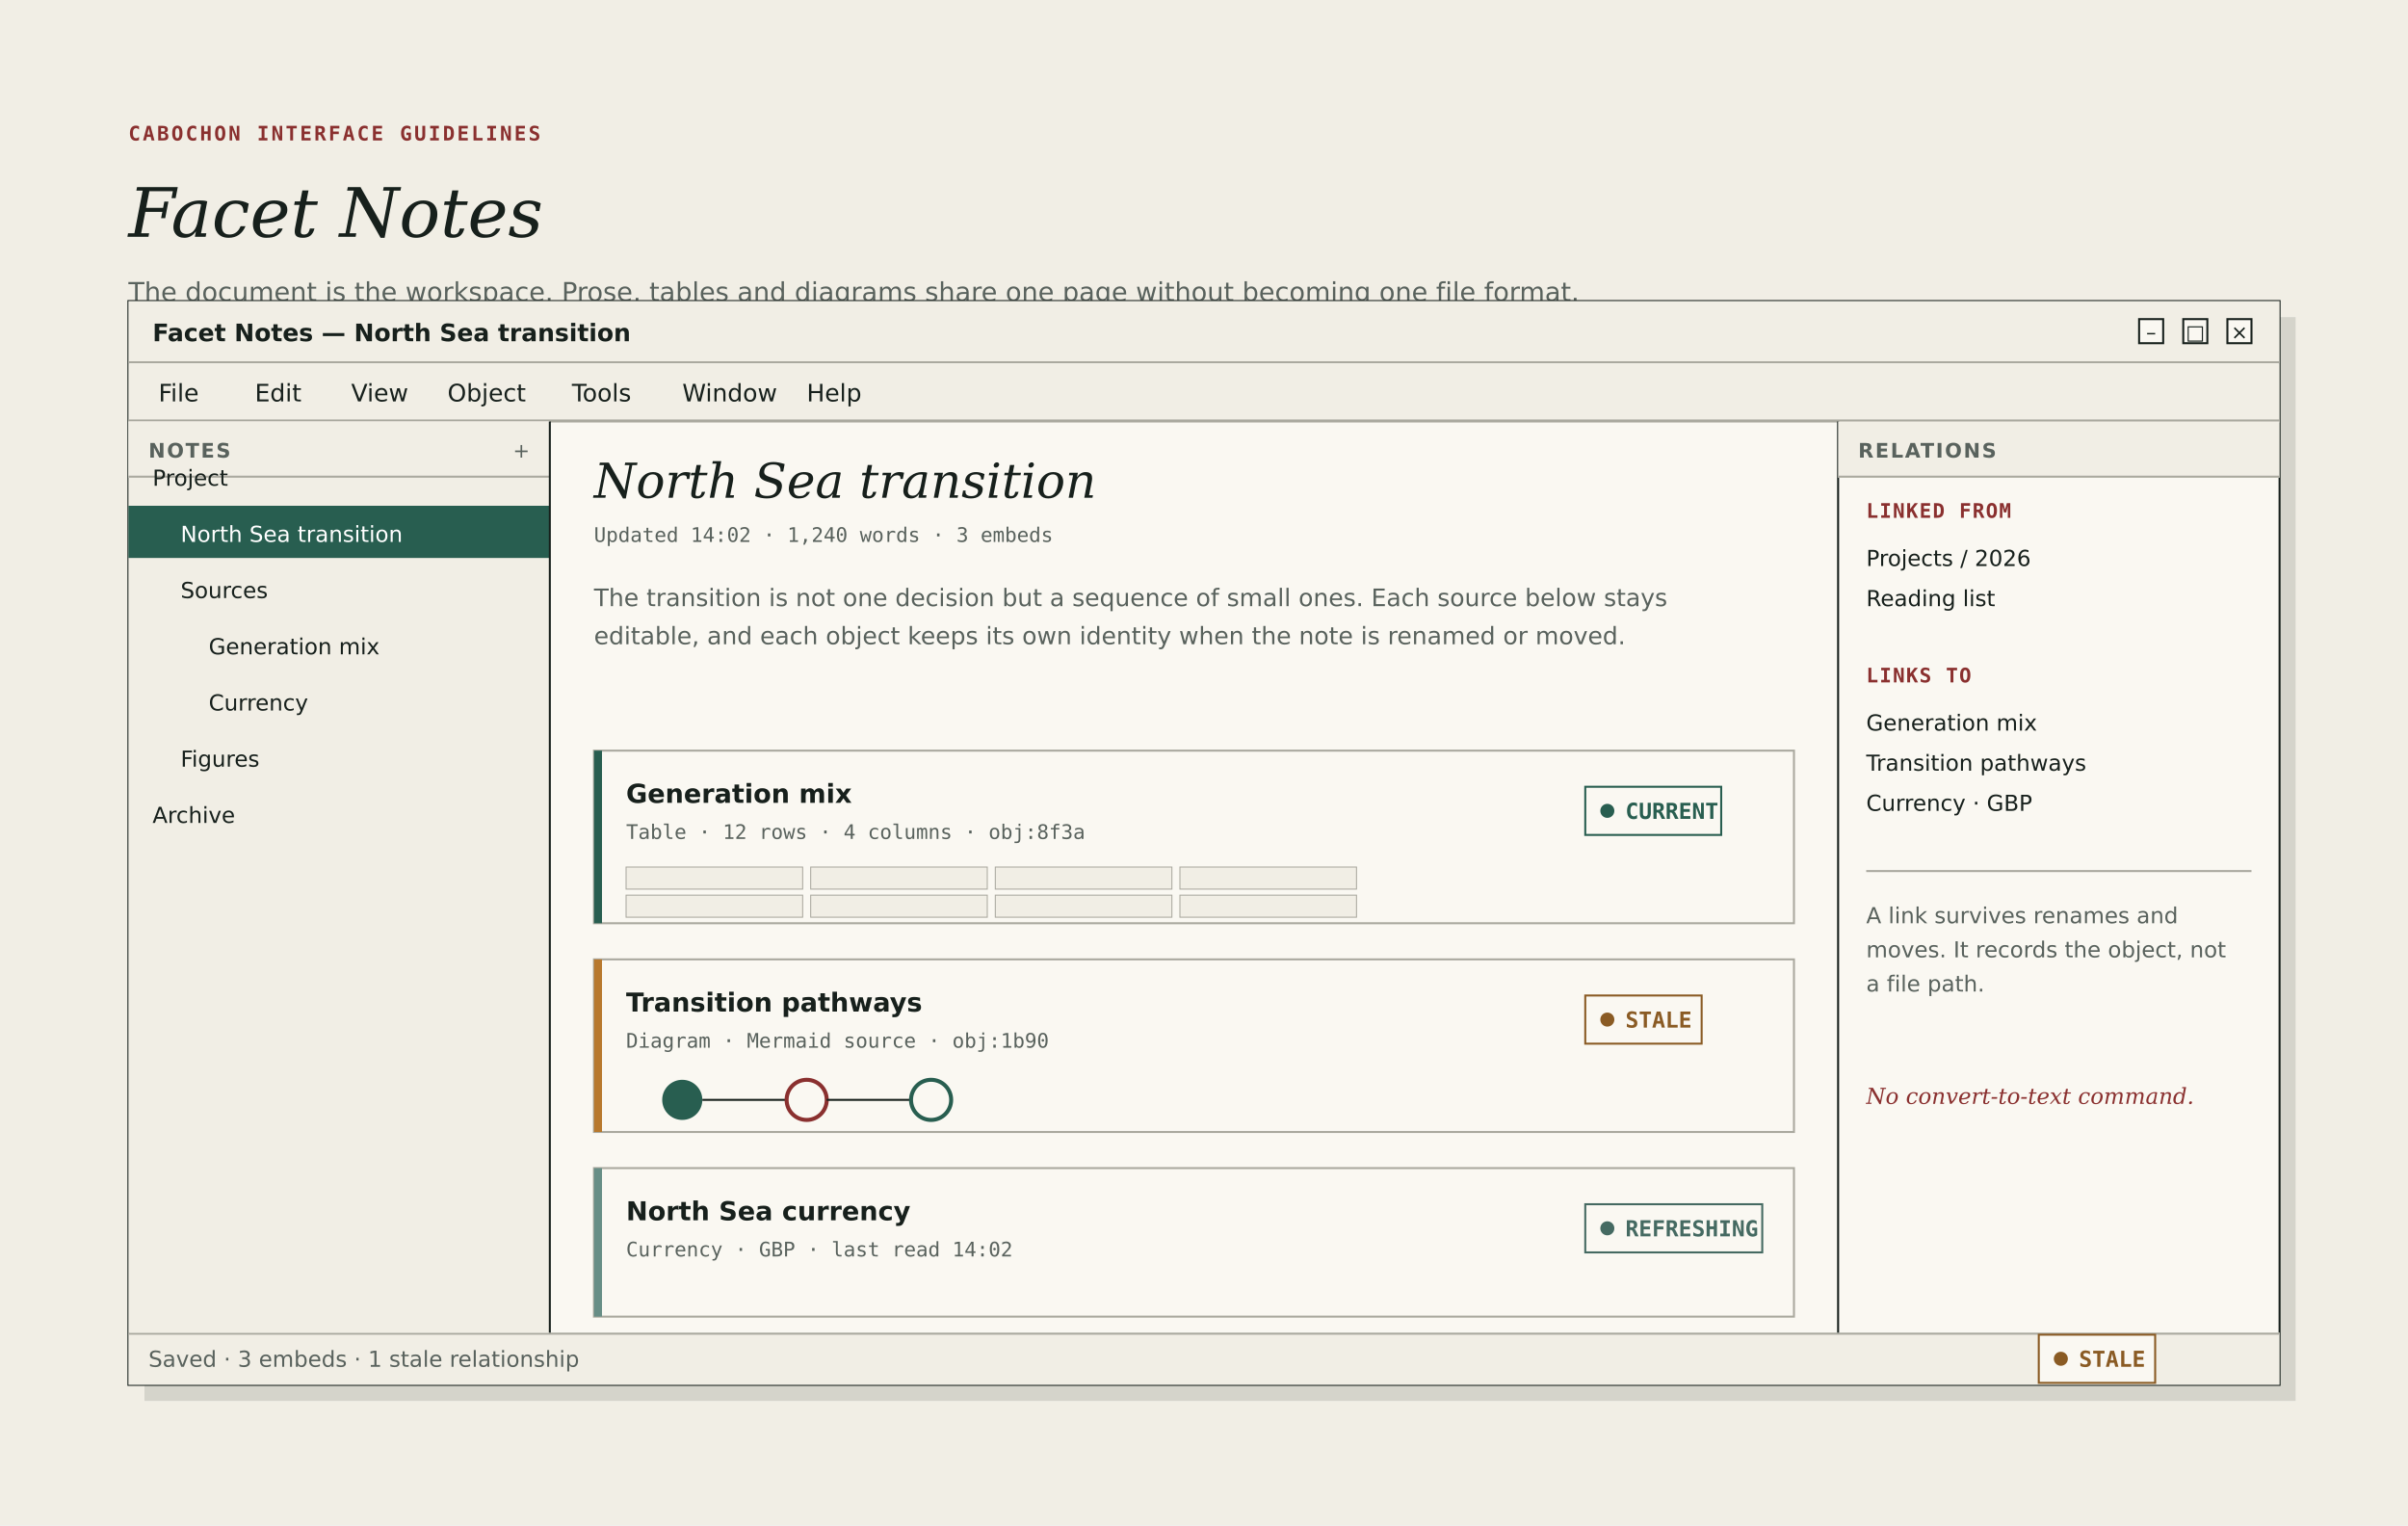
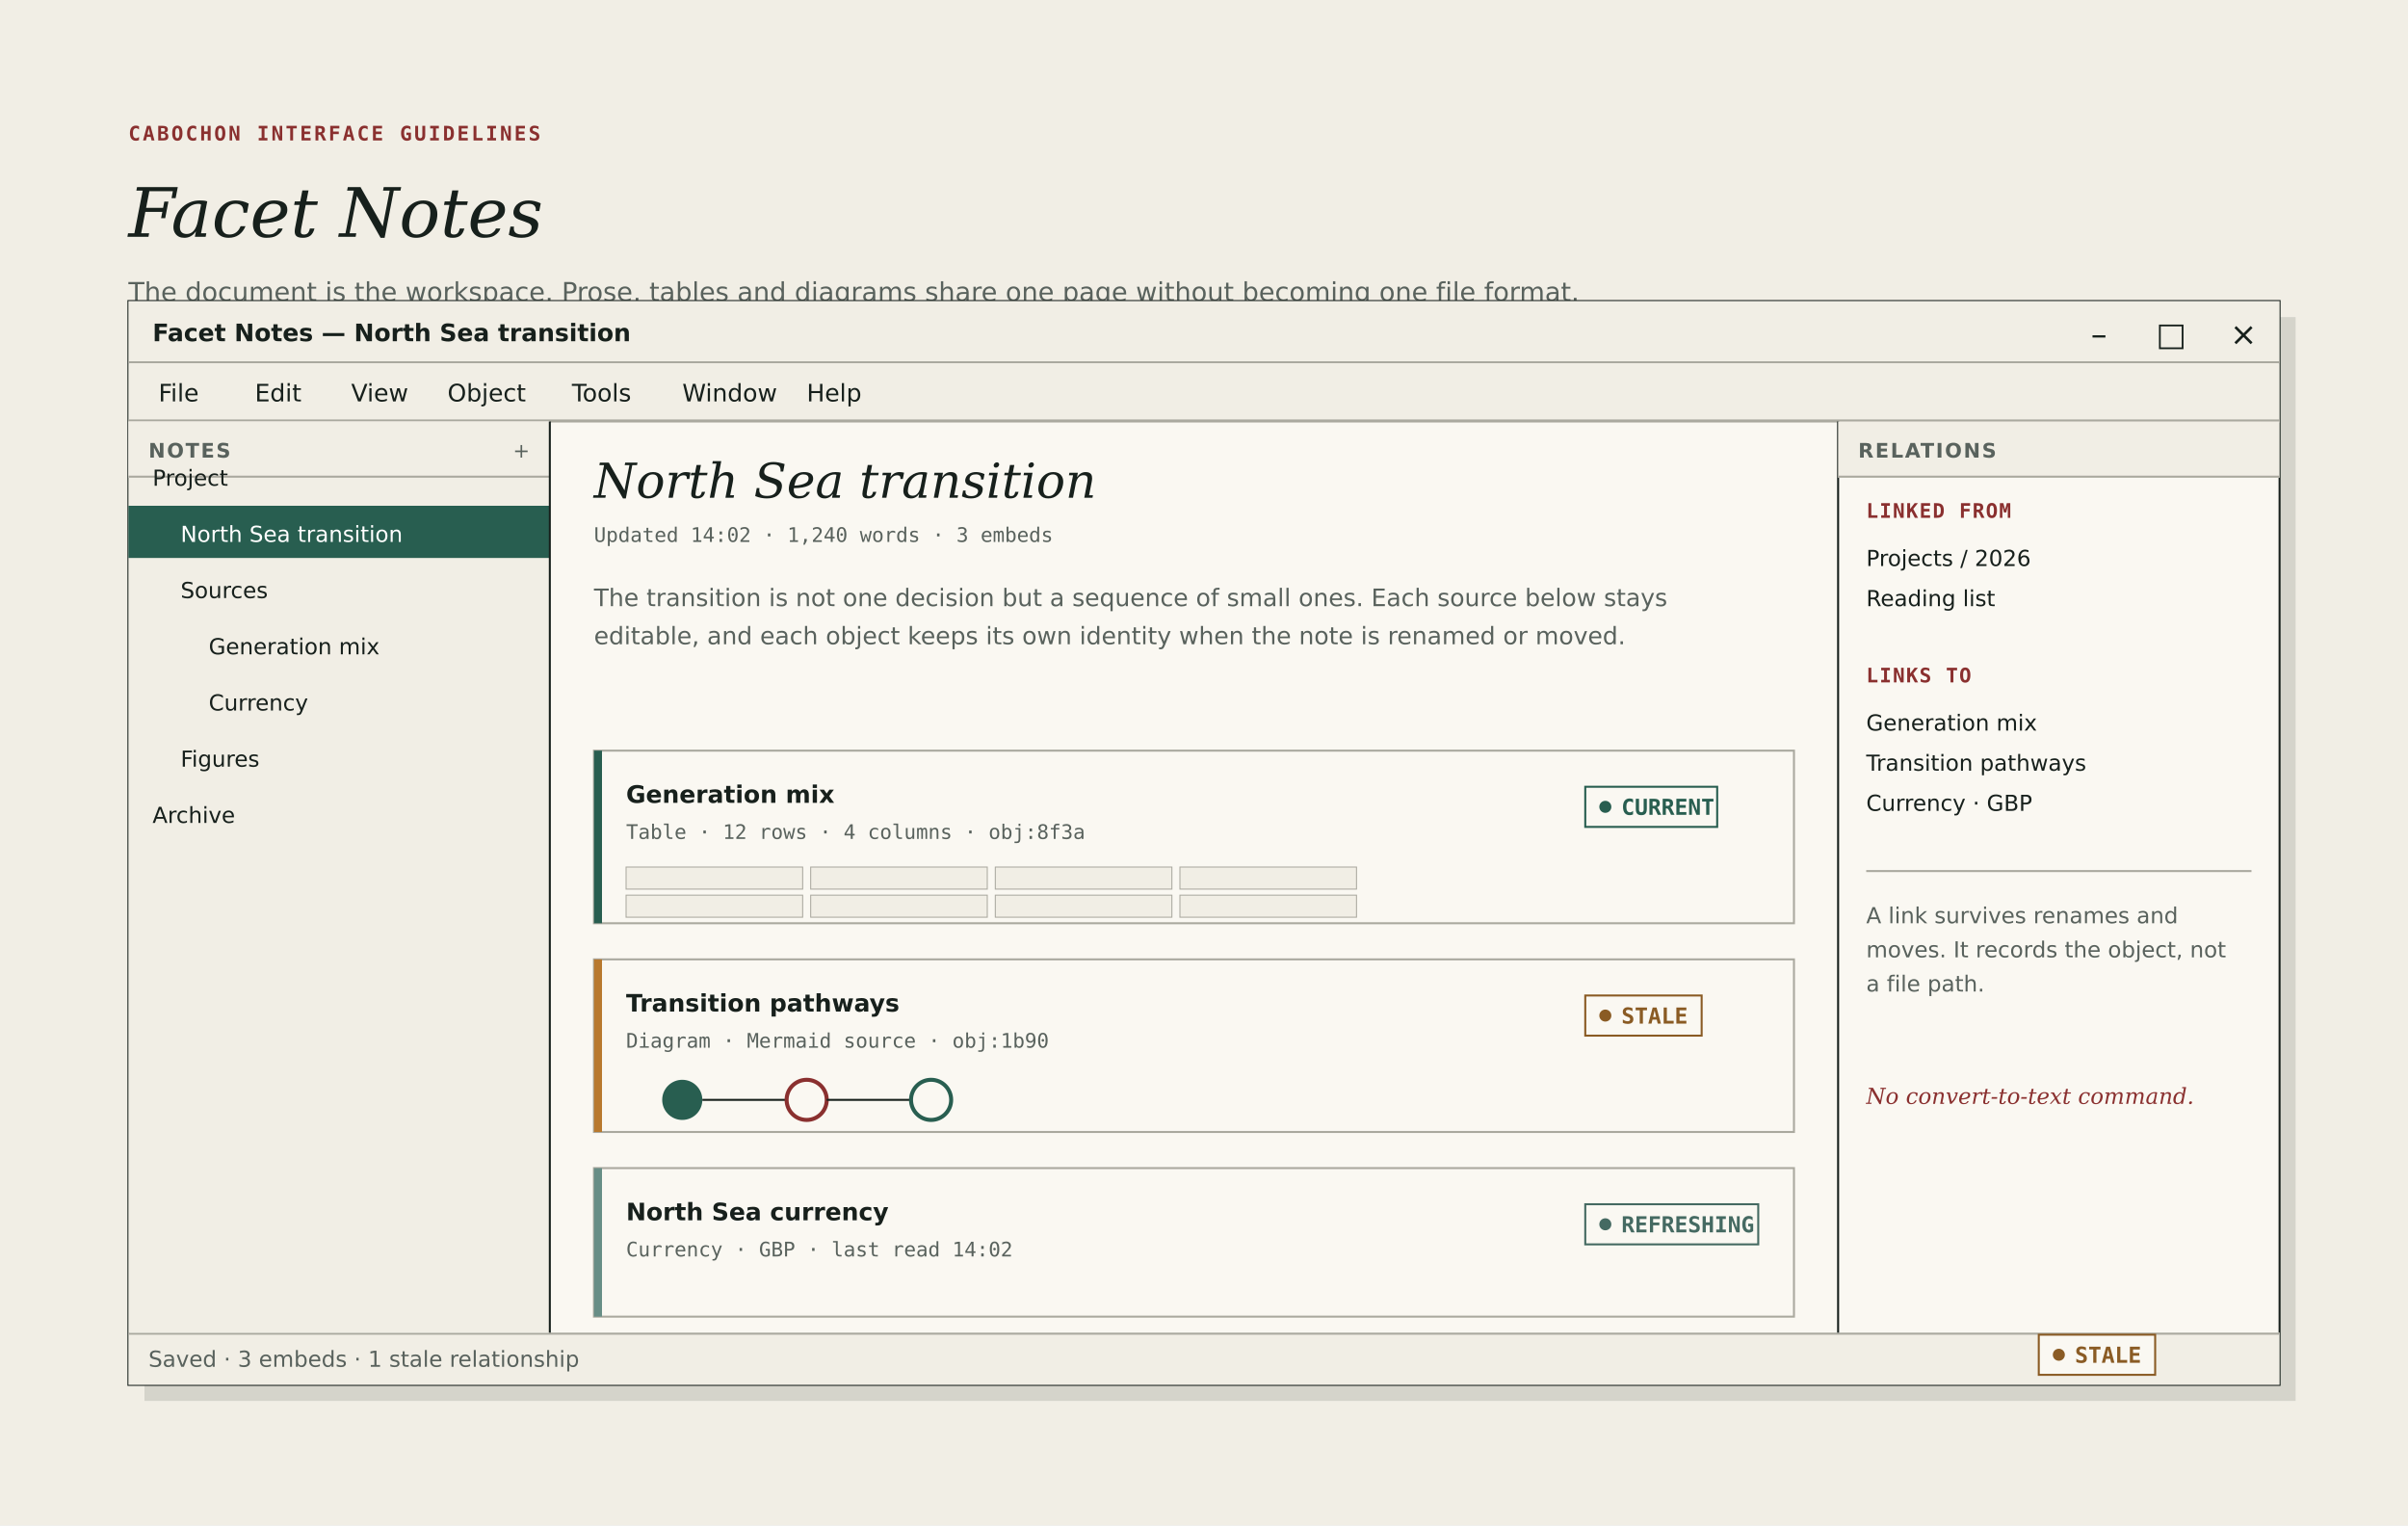
<svg xmlns="http://www.w3.org/2000/svg" viewBox="0 0 1200 760" width="1200" height="760" role="img" aria-labelledby="title desc">
  <rect width="1200" height="760" fill="#F1EEE5" />
  <text x="64" y="70" fill="#8A302F" font-family="'DejaVu Sans Mono', 'Liberation Mono', monospace" font-size="10" font-weight="bold" text-anchor="start" font-style="normal" letter-spacing="1.1">CABOCHON INTERFACE GUIDELINES</text>
  <text x="64" y="118" fill="#17201C" font-family="Georgia, 'DejaVu Serif', 'Times New Roman', serif" font-size="34" font-weight="normal" text-anchor="start" font-style="italic">Facet Notes</text>
  <text x="64" y="150" fill="#59625D" font-family="'DejaVu Sans', 'Liberation Sans', Arial, sans-serif" font-size="13" font-weight="normal" text-anchor="start" font-style="normal">The document is the workspace. Prose, tables and diagrams share one page without becoming one file format.</text>
  <rect x="72" y="158" width="1072" height="540" fill="#17201C20" stroke-width="1" rx="0" />
  <rect x="64" y="150" width="1072" height="540" fill="#FAF8F2" stroke="#17201C" stroke-width="1" rx="0" />
  <rect x="64" y="150" width="1072" height="31" fill="#F1EEE5" stroke-width="1" rx="0" />
  <line x1="64" y1="180.5" x2="1136" y2="180.5" stroke="#AAA99F" stroke-width="1" />
  <text x="76" y="170" fill="#17201C" font-family="'DejaVu Sans', 'Liberation Sans', Arial, sans-serif" font-size="12" font-weight="bold" text-anchor="start" font-style="normal">Facet Notes — North Sea transition</text>
-   <rect x="1066" y="159" width="12" height="12" fill="#FAF8F2" stroke="#17201C" stroke-width="1" rx="0" />
-   <text x="1072" y="169" fill="#17201C" font-family="'DejaVu Sans', 'Liberation Sans', Arial, sans-serif" font-size="10" font-weight="normal" text-anchor="middle" font-style="normal">–</text>
-   <rect x="1088" y="159" width="12" height="12" fill="#FAF8F2" stroke="#17201C" stroke-width="1" rx="0" />
-   <text x="1094" y="169" fill="#17201C" font-family="'DejaVu Sans', 'Liberation Sans', Arial, sans-serif" font-size="10" font-weight="normal" text-anchor="middle" font-style="normal">□</text>
-   <rect x="1110" y="159" width="12" height="12" fill="#FAF8F2" stroke="#17201C" stroke-width="1" rx="0" />
-   <text x="1116" y="169" fill="#17201C" font-family="'DejaVu Sans', 'Liberation Sans', Arial, sans-serif" font-size="10" font-weight="normal" text-anchor="middle" font-style="normal">×</text>
+   <text x="1046" y="172" fill="#17201C" font-family="'DejaVu Sans', 'Liberation Sans', Arial, sans-serif" font-size="16" font-weight="normal" text-anchor="middle" font-style="normal">–</text>
+   <text x="1082" y="172" fill="#17201C" font-family="'DejaVu Sans', 'Liberation Sans', Arial, sans-serif" font-size="16" font-weight="normal" text-anchor="middle" font-style="normal">□</text>
+   <text x="1118" y="172" fill="#17201C" font-family="'DejaVu Sans', 'Liberation Sans', Arial, sans-serif" font-size="16" font-weight="normal" text-anchor="middle" font-style="normal">×</text>
  <rect x="64" y="181" width="1072" height="29" fill="#F1EEE5" stroke-width="1" rx="0" />
  <line x1="64" y1="209.5" x2="1136" y2="209.5" stroke="#AAA99F" stroke-width="1" />
  <text x="79" y="200" fill="#17201C" font-family="'DejaVu Sans', 'Liberation Sans', Arial, sans-serif" font-size="12" font-weight="normal" text-anchor="start" font-style="normal">File</text>
  <text x="127" y="200" fill="#17201C" font-family="'DejaVu Sans', 'Liberation Sans', Arial, sans-serif" font-size="12" font-weight="normal" text-anchor="start" font-style="normal">Edit</text>
  <text x="175" y="200" fill="#17201C" font-family="'DejaVu Sans', 'Liberation Sans', Arial, sans-serif" font-size="12" font-weight="normal" text-anchor="start" font-style="normal">View</text>
  <text x="223" y="200" fill="#17201C" font-family="'DejaVu Sans', 'Liberation Sans', Arial, sans-serif" font-size="12" font-weight="normal" text-anchor="start" font-style="normal">Object</text>
  <text x="285" y="200" fill="#17201C" font-family="'DejaVu Sans', 'Liberation Sans', Arial, sans-serif" font-size="12" font-weight="normal" text-anchor="start" font-style="normal">Tools</text>
  <text x="340" y="200" fill="#17201C" font-family="'DejaVu Sans', 'Liberation Sans', Arial, sans-serif" font-size="12" font-weight="normal" text-anchor="start" font-style="normal">Window</text>
  <text x="402" y="200" fill="#17201C" font-family="'DejaVu Sans', 'Liberation Sans', Arial, sans-serif" font-size="12" font-weight="normal" text-anchor="start" font-style="normal">Help</text>
  <line x1="64" y1="210" x2="1136" y2="210" stroke="#AAA99F" stroke-width="1" />
  <rect x="64" y="664" width="1072" height="26" fill="#F1EEE5" stroke-width="1" rx="0" />
  <line x1="64" y1="664.5" x2="1136" y2="664.5" stroke="#AAA99F" stroke-width="1" />
  <text x="74" y="681" fill="#59625D" font-family="'DejaVu Sans', 'Liberation Sans', Arial, sans-serif" font-size="11" font-weight="normal" text-anchor="start" font-style="normal">Saved · 3 embeds · 1 stale relationship</text>
-   <rect x="1016" y="665" width="58.0" height="24" fill="#FAF8F2" stroke="#8A5B24" stroke-width="1" rx="0" />
-   <circle cx="1027" cy="677" r="3.5" fill="#8A5B24" stroke-width="1" />
-   <text x="1036" y="681" fill="#8A5B24" font-family="'DejaVu Sans Mono', 'Liberation Mono', monospace" font-size="11" font-weight="bold" text-anchor="start" font-style="normal">STALE</text>
+   <rect x="1016" y="665" width="58.0" height="20" fill="#FAF8F2" stroke="#8A5B24" stroke-width="1" rx="0" />
+   <circle cx="1026" cy="675" r="3" fill="#8A5B24" stroke-width="1" />
+   <text x="1034" y="679" fill="#8A5B24" font-family="'DejaVu Sans Mono', 'Liberation Mono', monospace" font-size="11" font-weight="bold" text-anchor="start" font-style="normal">STALE</text>
  <rect x="64" y="210" width="210" height="454" fill="#F1EEE5" stroke-width="1" rx="0" />
  <rect x="64" y="210" width="210" height="28" fill="#F1EEE5" stroke-width="1" rx="0" />
  <line x1="64" y1="237.5" x2="274" y2="237.5" stroke="#AAA99F" stroke-width="1" />
  <text x="74" y="228" fill="#59625D" font-family="'DejaVu Sans', 'Liberation Sans', Arial, sans-serif" font-size="10" font-weight="bold" text-anchor="start" font-style="normal" letter-spacing="0.8">NOTES</text>
  <text x="264" y="228" fill="#59625D" font-family="'DejaVu Sans', 'Liberation Sans', Arial, sans-serif" font-size="10" font-weight="normal" text-anchor="end" font-style="normal">+</text>
  <text x="76" y="242" fill="#17201C" font-family="'DejaVu Sans', 'Liberation Sans', Arial, sans-serif" font-size="11" font-weight="normal" text-anchor="start" font-style="normal">Project</text>
  <rect x="64" y="252" width="210" height="26" fill="#285E50" stroke-width="1" rx="0" />
  <text x="90" y="270" fill="#FFFFFF" font-family="'DejaVu Sans', 'Liberation Sans', Arial, sans-serif" font-size="11" font-weight="normal" text-anchor="start" font-style="normal">North Sea transition</text>
  <text x="90" y="298" fill="#17201C" font-family="'DejaVu Sans', 'Liberation Sans', Arial, sans-serif" font-size="11" font-weight="normal" text-anchor="start" font-style="normal">Sources</text>
  <text x="104" y="326" fill="#17201C" font-family="'DejaVu Sans', 'Liberation Sans', Arial, sans-serif" font-size="11" font-weight="normal" text-anchor="start" font-style="normal">Generation mix</text>
  <text x="104" y="354" fill="#17201C" font-family="'DejaVu Sans', 'Liberation Sans', Arial, sans-serif" font-size="11" font-weight="normal" text-anchor="start" font-style="normal">Currency</text>
  <text x="90" y="382" fill="#17201C" font-family="'DejaVu Sans', 'Liberation Sans', Arial, sans-serif" font-size="11" font-weight="normal" text-anchor="start" font-style="normal">Figures</text>
  <text x="76" y="410" fill="#17201C" font-family="'DejaVu Sans', 'Liberation Sans', Arial, sans-serif" font-size="11" font-weight="normal" text-anchor="start" font-style="normal">Archive</text>
  <line x1="274" y1="210" x2="274" y2="664" stroke="#17201C" stroke-width="1" />
  <line x1="916" y1="210" x2="916" y2="664" stroke="#17201C" stroke-width="1" />
  <text x="296" y="248" fill="#17201C" font-family="Georgia, 'DejaVu Serif', 'Times New Roman', serif" font-size="24" font-weight="normal" text-anchor="start" font-style="italic">North Sea transition</text>
  <text x="296" y="270" fill="#59625D" font-family="'DejaVu Sans Mono', 'Liberation Mono', monospace" font-size="10" font-weight="normal" text-anchor="start" font-style="normal">Updated 14:02 · 1,240 words · 3 embeds</text>
  <text x="296" y="302" fill="#59625D" font-family="'DejaVu Sans', 'Liberation Sans', Arial, sans-serif" font-size="12" font-weight="normal" text-anchor="start" font-style="normal">The transition is not one decision but a sequence of small ones. Each source below stays</text>
  <text x="296" y="321" fill="#59625D" font-family="'DejaVu Sans', 'Liberation Sans', Arial, sans-serif" font-size="12" font-weight="normal" text-anchor="start" font-style="normal">editable, and each object keeps its own identity when the note is renamed or moved.</text>
  <rect x="296" y="374" width="598" height="86" fill="#FAF8F2" stroke="#AAA99F" stroke-width="1" rx="0" />
  <rect x="296" y="374" width="4" height="86" fill="#285E50" stroke-width="1" rx="0" />
-   <text x="312" y="400" fill="#17201C" font-family="'DejaVu Sans', 'Liberation Sans', Arial, sans-serif" font-size="13" font-weight="bold" text-anchor="start" font-style="normal">Generation mix</text>
+   <text x="312" y="400" fill="#17201C" font-family="'DejaVu Sans', 'Liberation Sans', Arial, sans-serif" font-size="12" font-weight="bold" text-anchor="start" font-style="normal">Generation mix</text>
  <text x="312" y="418" fill="#59625D" font-family="'DejaVu Sans Mono', 'Liberation Mono', monospace" font-size="10" font-weight="normal" text-anchor="start" font-style="normal">Table · 12 rows · 4 columns · obj:8f3a</text>
-   <rect x="790" y="392" width="67.74" height="24" fill="#FAF8F2" stroke="#285E50" stroke-width="1" rx="0" />
-   <circle cx="801" cy="404" r="3.5" fill="#285E50" stroke-width="1" />
-   <text x="810" y="408" fill="#285E50" font-family="'DejaVu Sans Mono', 'Liberation Mono', monospace" font-size="11" font-weight="bold" text-anchor="start" font-style="normal">CURRENT</text>
+   <rect x="790" y="392" width="65.74" height="20" fill="#FAF8F2" stroke="#285E50" stroke-width="1" rx="0" />
+   <circle cx="800" cy="402" r="3" fill="#285E50" stroke-width="1" />
+   <text x="808" y="406" fill="#285E50" font-family="'DejaVu Sans Mono', 'Liberation Mono', monospace" font-size="11" font-weight="bold" text-anchor="start" font-style="normal">CURRENT</text>
  <rect x="312" y="432" width="88" height="11" fill="#F1EEE5" stroke="#AAA99F" stroke-width="0.5" rx="0" />
  <rect x="312" y="446" width="88" height="11" fill="#F1EEE5" stroke="#AAA99F" stroke-width="0.5" rx="0" />
  <rect x="404" y="432" width="88" height="11" fill="#F1EEE5" stroke="#AAA99F" stroke-width="0.5" rx="0" />
  <rect x="404" y="446" width="88" height="11" fill="#F1EEE5" stroke="#AAA99F" stroke-width="0.5" rx="0" />
  <rect x="496" y="432" width="88" height="11" fill="#F1EEE5" stroke="#AAA99F" stroke-width="0.5" rx="0" />
  <rect x="496" y="446" width="88" height="11" fill="#F1EEE5" stroke="#AAA99F" stroke-width="0.5" rx="0" />
  <rect x="588" y="432" width="88" height="11" fill="#F1EEE5" stroke="#AAA99F" stroke-width="0.5" rx="0" />
  <rect x="588" y="446" width="88" height="11" fill="#F1EEE5" stroke="#AAA99F" stroke-width="0.5" rx="0" />
  <rect x="296" y="478" width="598" height="86" fill="#FAF8F2" stroke="#AAA99F" stroke-width="1" rx="0" />
  <rect x="296" y="478" width="4" height="86" fill="#B8792E" stroke-width="1" rx="0" />
-   <text x="312" y="504" fill="#17201C" font-family="'DejaVu Sans', 'Liberation Sans', Arial, sans-serif" font-size="13" font-weight="bold" text-anchor="start" font-style="normal">Transition pathways</text>
+   <text x="312" y="504" fill="#17201C" font-family="'DejaVu Sans', 'Liberation Sans', Arial, sans-serif" font-size="12" font-weight="bold" text-anchor="start" font-style="normal">Transition pathways</text>
  <text x="312" y="522" fill="#59625D" font-family="'DejaVu Sans Mono', 'Liberation Mono', monospace" font-size="10" font-weight="normal" text-anchor="start" font-style="normal">Diagram · Mermaid source · obj:1b90</text>
-   <rect x="790" y="496" width="58.0" height="24" fill="#FAF8F2" stroke="#8A5B24" stroke-width="1" rx="0" />
-   <circle cx="801" cy="508" r="3.5" fill="#8A5B24" stroke-width="1" />
-   <text x="810" y="512" fill="#8A5B24" font-family="'DejaVu Sans Mono', 'Liberation Mono', monospace" font-size="11" font-weight="bold" text-anchor="start" font-style="normal">STALE</text>
+   <rect x="790" y="496" width="58.0" height="20" fill="#FAF8F2" stroke="#8A5B24" stroke-width="1" rx="0" />
+   <circle cx="800" cy="506" r="3" fill="#8A5B24" stroke-width="1" />
+   <text x="808" y="510" fill="#8A5B24" font-family="'DejaVu Sans Mono', 'Liberation Mono', monospace" font-size="11" font-weight="bold" text-anchor="start" font-style="normal">STALE</text>
  <circle cx="340" cy="548" r="10" fill="#285E50" stroke-width="1" />
  <line x1="350" y1="548" x2="392" y2="548" stroke="#17201C" stroke-width="1" />
  <circle cx="402" cy="548" r="10" fill="#FAF8F2" stroke="#8A302F" stroke-width="2" />
  <line x1="412" y1="548" x2="454" y2="548" stroke="#17201C" stroke-width="1" />
  <circle cx="464" cy="548" r="10" fill="#FAF8F2" stroke="#285E50" stroke-width="2" />
  <rect x="296" y="582" width="598" height="74" fill="#FAF8F2" stroke="#AAA99F" stroke-width="1" rx="0" />
  <rect x="296" y="582" width="4" height="74" fill="#678E86" stroke-width="1" rx="0" />
-   <text x="312" y="608" fill="#17201C" font-family="'DejaVu Sans', 'Liberation Sans', Arial, sans-serif" font-size="13" font-weight="bold" text-anchor="start" font-style="normal">North Sea currency</text>
+   <text x="312" y="608" fill="#17201C" font-family="'DejaVu Sans', 'Liberation Sans', Arial, sans-serif" font-size="12" font-weight="bold" text-anchor="start" font-style="normal">North Sea currency</text>
  <text x="312" y="626" fill="#59625D" font-family="'DejaVu Sans Mono', 'Liberation Mono', monospace" font-size="10" font-weight="normal" text-anchor="start" font-style="normal">Currency · GBP · last read 14:02</text>
-   <rect x="790" y="600" width="88.2" height="24" fill="#FAF8F2" stroke="#456A62" stroke-width="1" rx="0" />
-   <circle cx="801" cy="612" r="3.5" fill="#456A62" stroke-width="1" />
-   <text x="810" y="616" fill="#456A62" font-family="'DejaVu Sans Mono', 'Liberation Mono', monospace" font-size="11" font-weight="bold" text-anchor="start" font-style="normal">REFRESHING</text>
+   <rect x="790" y="600" width="86.2" height="20" fill="#FAF8F2" stroke="#456A62" stroke-width="1" rx="0" />
+   <circle cx="800" cy="610" r="3" fill="#456A62" stroke-width="1" />
+   <text x="808" y="614" fill="#456A62" font-family="'DejaVu Sans Mono', 'Liberation Mono', monospace" font-size="11" font-weight="bold" text-anchor="start" font-style="normal">REFRESHING</text>
  <rect x="916" y="210" width="220" height="28" fill="#F1EEE5" stroke-width="1" rx="0" />
  <line x1="916" y1="237.5" x2="1136" y2="237.5" stroke="#AAA99F" stroke-width="1" />
  <text x="926" y="228" fill="#59625D" font-family="'DejaVu Sans', 'Liberation Sans', Arial, sans-serif" font-size="10" font-weight="bold" text-anchor="start" font-style="normal" letter-spacing="0.8">RELATIONS</text>
  <text x="930" y="258" fill="#8A302F" font-family="'DejaVu Sans Mono', 'Liberation Mono', monospace" font-size="10" font-weight="bold" text-anchor="start" font-style="normal" letter-spacing="0.6">LINKED FROM</text>
  <text x="930" y="282" fill="#17201C" font-family="'DejaVu Sans', 'Liberation Sans', Arial, sans-serif" font-size="11" font-weight="normal" text-anchor="start" font-style="normal">Projects / 2026</text>
  <text x="930" y="302" fill="#17201C" font-family="'DejaVu Sans', 'Liberation Sans', Arial, sans-serif" font-size="11" font-weight="normal" text-anchor="start" font-style="normal">Reading list</text>
  <text x="930" y="340" fill="#8A302F" font-family="'DejaVu Sans Mono', 'Liberation Mono', monospace" font-size="10" font-weight="bold" text-anchor="start" font-style="normal" letter-spacing="0.6">LINKS TO</text>
  <text x="930" y="364" fill="#17201C" font-family="'DejaVu Sans', 'Liberation Sans', Arial, sans-serif" font-size="11" font-weight="normal" text-anchor="start" font-style="normal">Generation mix</text>
  <text x="930" y="384" fill="#17201C" font-family="'DejaVu Sans', 'Liberation Sans', Arial, sans-serif" font-size="11" font-weight="normal" text-anchor="start" font-style="normal">Transition pathways</text>
  <text x="930" y="404" fill="#17201C" font-family="'DejaVu Sans', 'Liberation Sans', Arial, sans-serif" font-size="11" font-weight="normal" text-anchor="start" font-style="normal">Currency · GBP</text>
  <line x1="930" y1="434" x2="1122" y2="434" stroke="#AAA99F" stroke-width="1" />
  <text x="930" y="460" fill="#59625D" font-family="'DejaVu Sans', 'Liberation Sans', Arial, sans-serif" font-size="11" font-weight="normal" text-anchor="start" font-style="normal">A link survives renames and</text>
  <text x="930" y="477" fill="#59625D" font-family="'DejaVu Sans', 'Liberation Sans', Arial, sans-serif" font-size="11" font-weight="normal" text-anchor="start" font-style="normal">moves. It records the object, not</text>
  <text x="930" y="494" fill="#59625D" font-family="'DejaVu Sans', 'Liberation Sans', Arial, sans-serif" font-size="11" font-weight="normal" text-anchor="start" font-style="normal">a file path.</text>
  <text x="930" y="550" fill="#8A302F" font-family="Georgia, 'DejaVu Serif', 'Times New Roman', serif" font-size="11" font-weight="normal" text-anchor="start" font-style="italic">No convert-to-text command.</text>
</svg>
